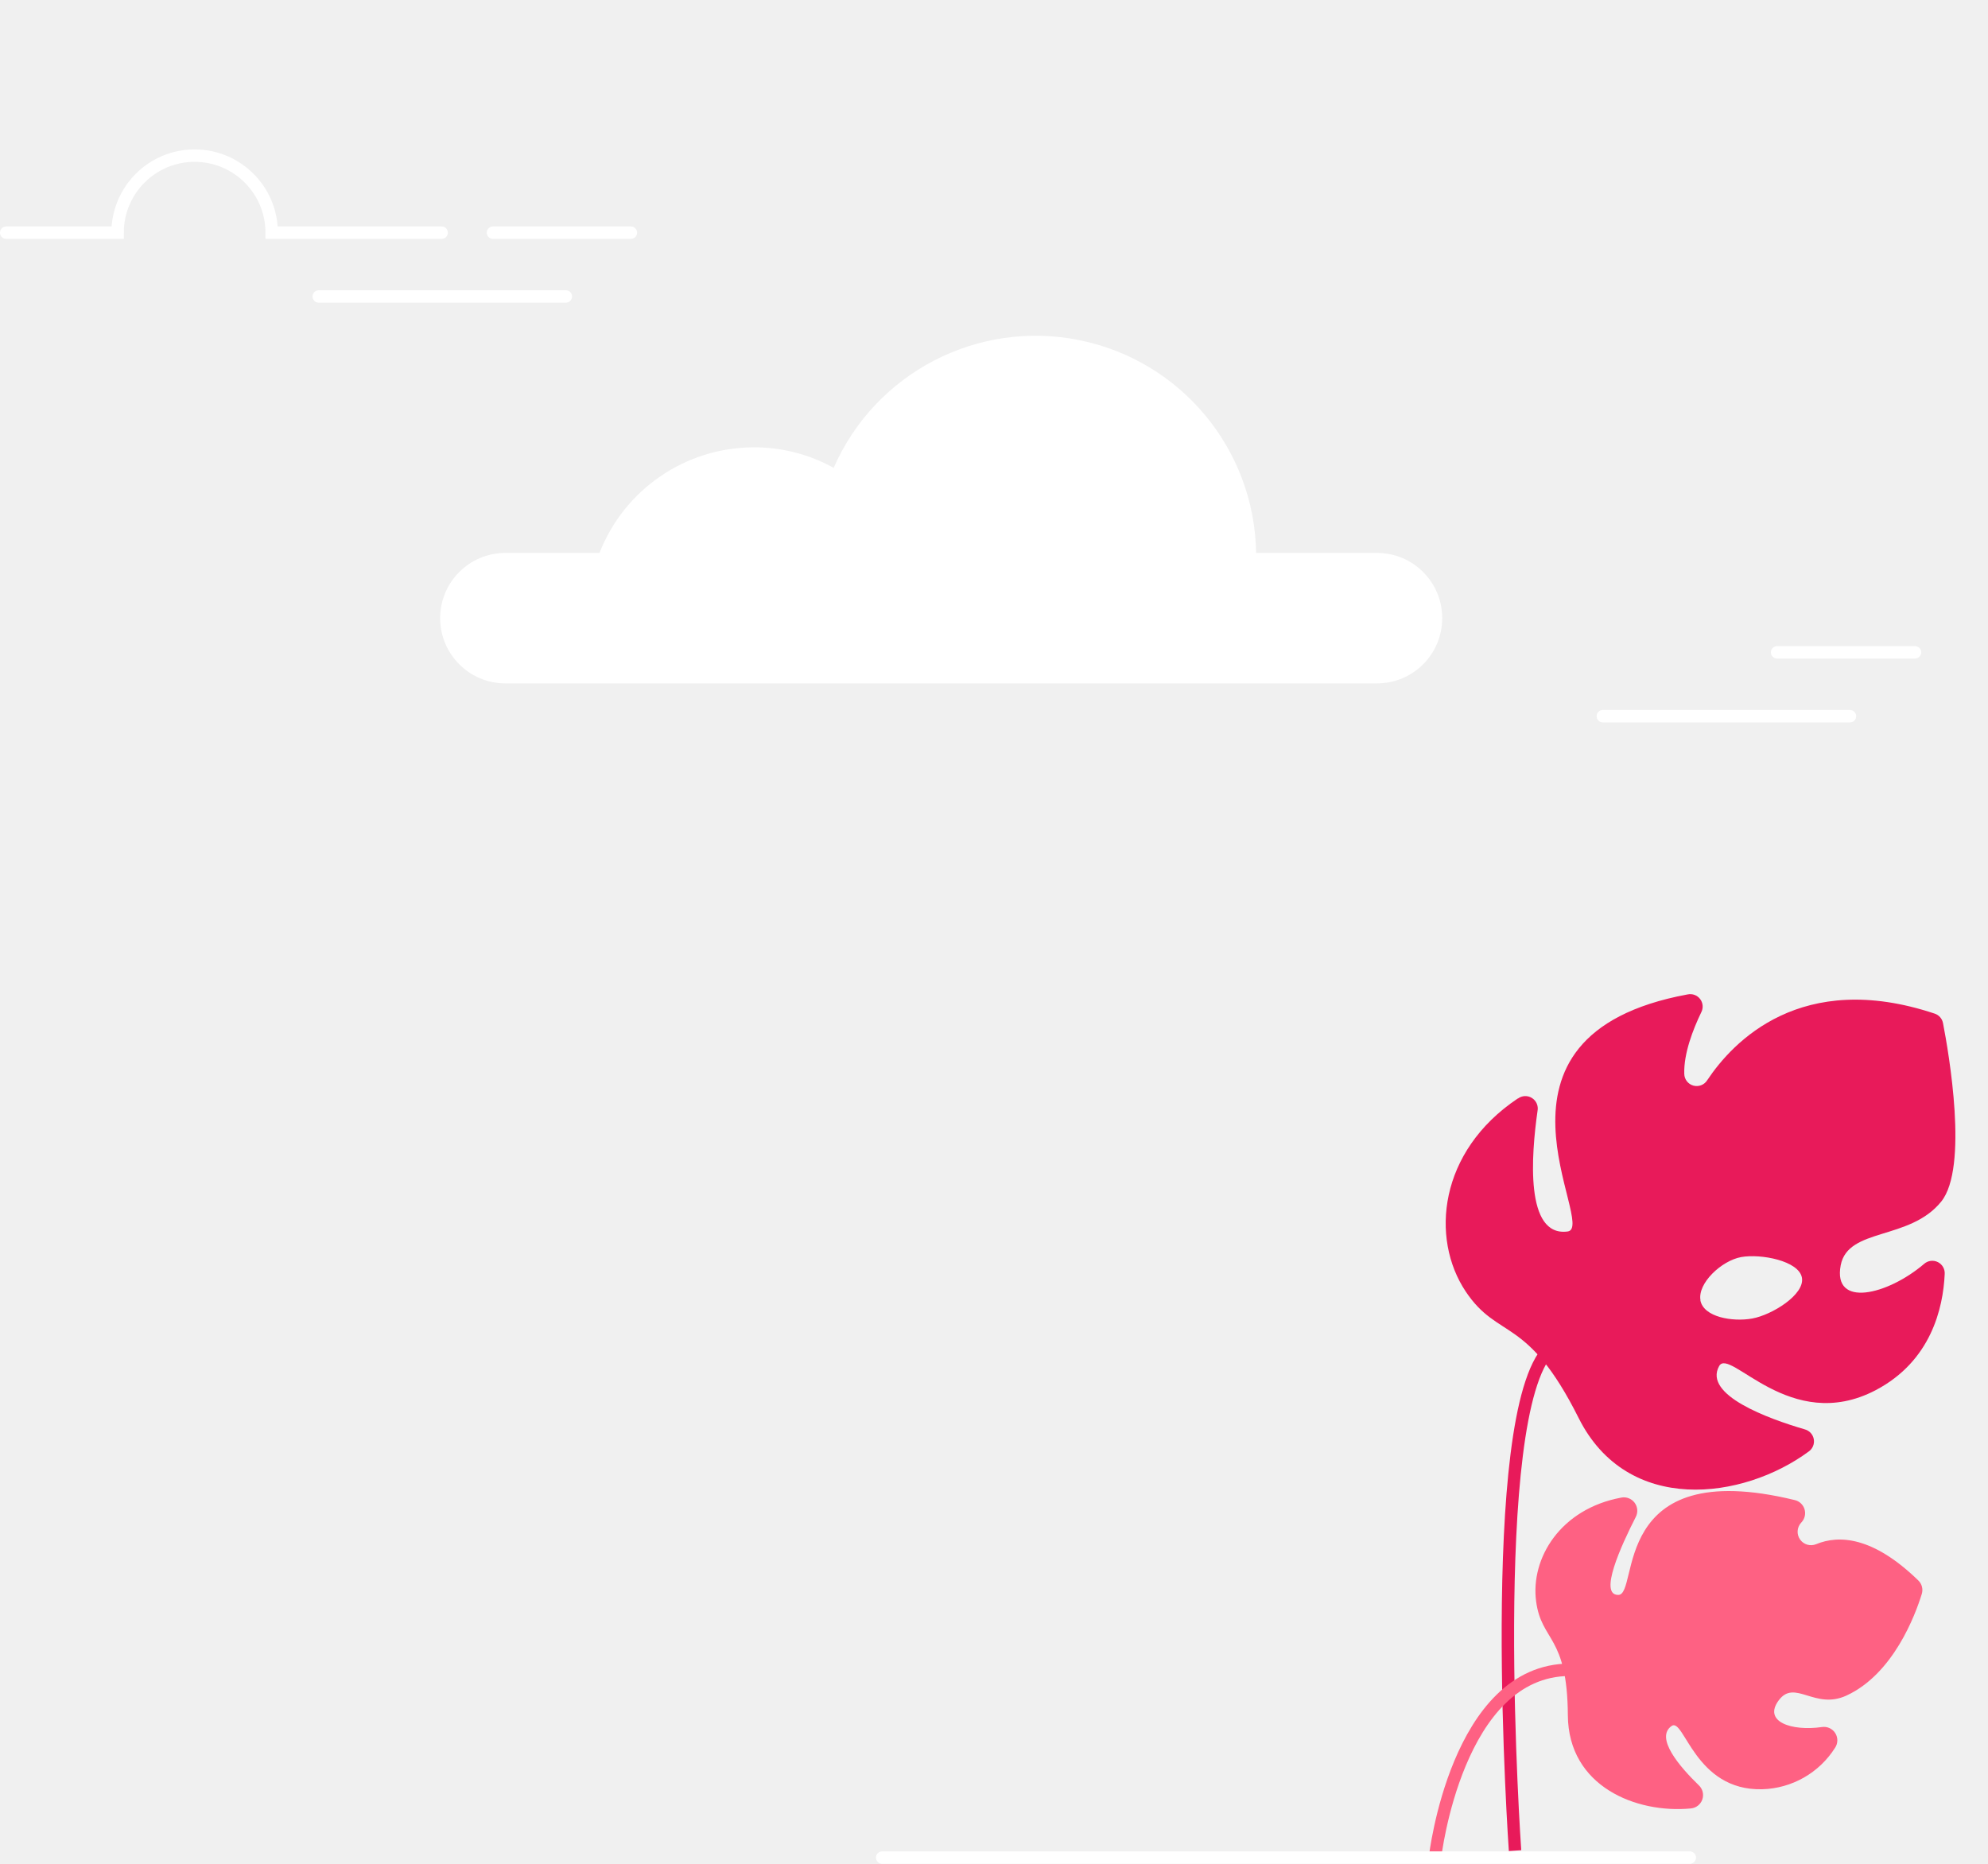
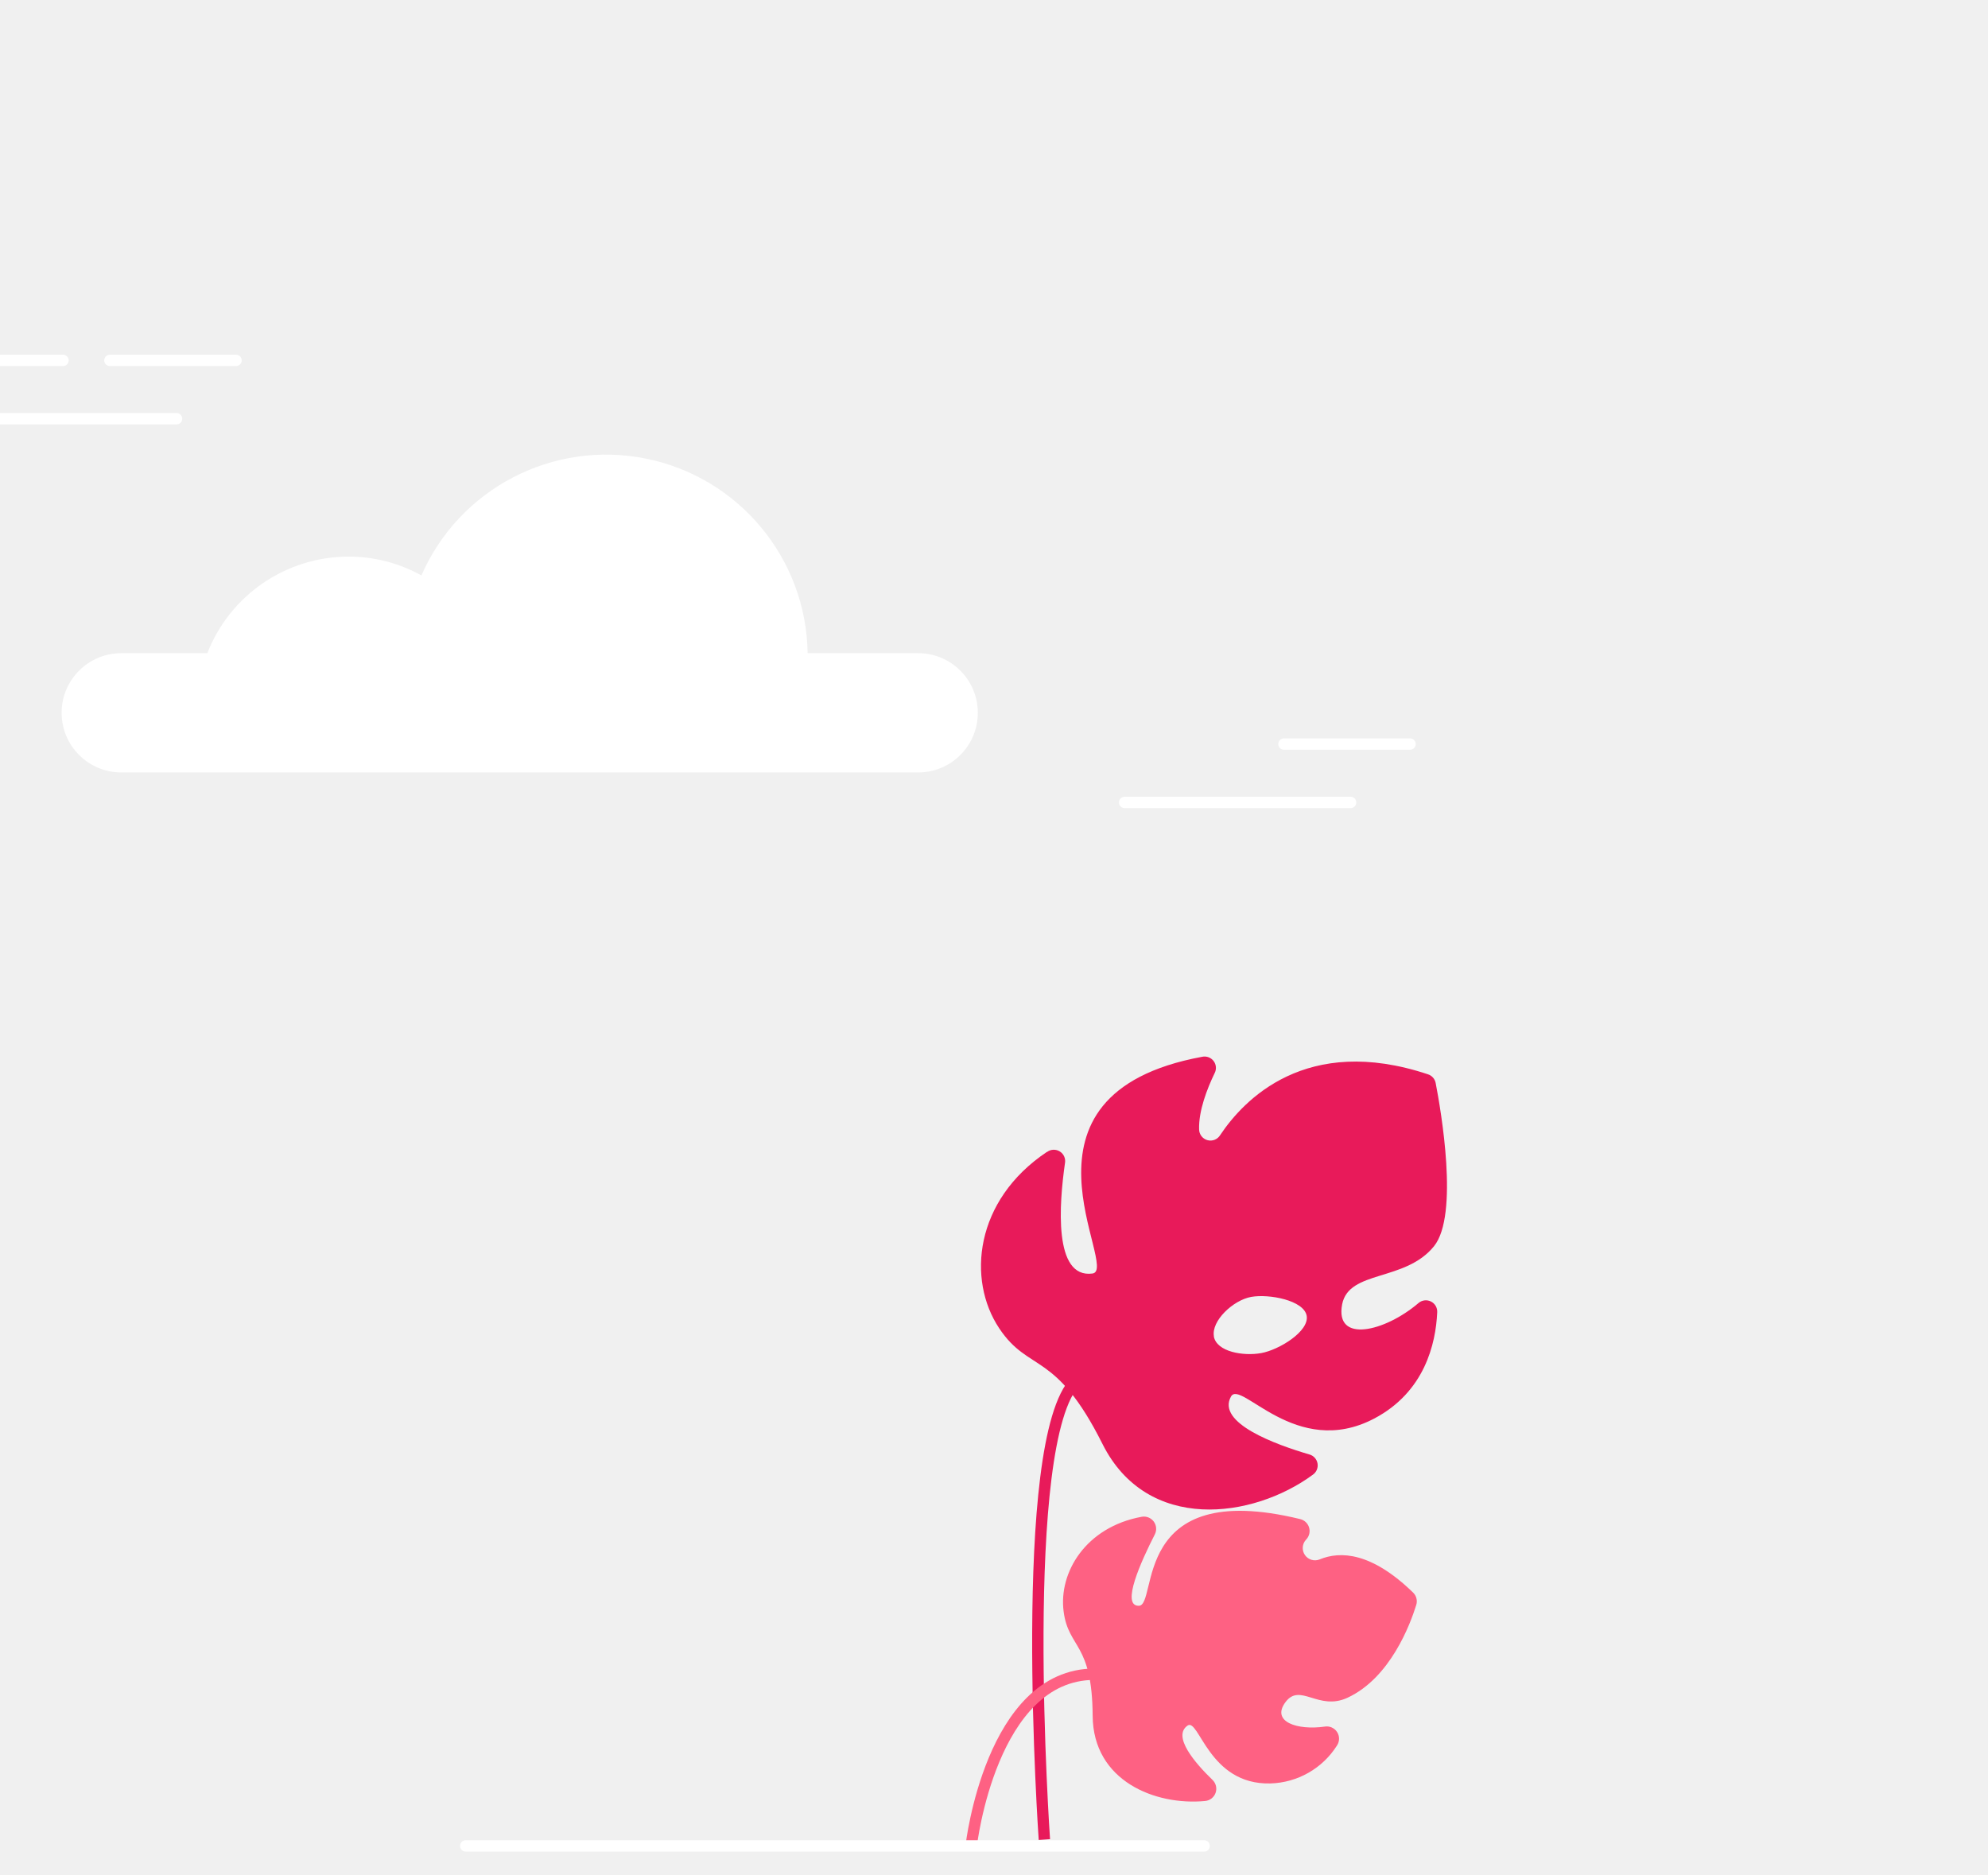
- <svg xmlns="http://www.w3.org/2000/svg" xmlns:xlink="http://www.w3.org/1999/xlink" viewBox="0 -24 320 300">
+ <svg xmlns="http://www.w3.org/2000/svg" xmlns:xlink="http://www.w3.org/1999/xlink" viewBox="60 -50 350 330">
  <defs>
    <animateTransform id="leave-1-rotate" xlink:href="#leave-1" attributeName="transform" type="rotate" values="0, 254, 193; 3, 254, 193; -3, 254, 193; 2, 254, 193; -1, 254, 193; 0, 254, 193" dur="3.5s" calcMode="paced" repeatCount="indefinite" additive="sum" />
    <animateTransform id="leave-2-rotate" xlink:href="#leave-2" begin="0s;leave-2-rotate.end+1.5s" attributeName="transform" type="rotate" values="0, 231, 274; 4, 231, 274; -3, 231, 274; 2, 231, 274; -1, 231, 274; 0, 231, 274" keyTimes="0; 0.18; 0.35; 0.5; 0.7; 1" dur="3s" additive="sum" />
    <animateTransform xlink:href="#award" begin="4.4s" attributeName="transform" type="translate" values="-7 -14; -15 -100; -95 -198" keyTimes="0; 0.75; 1" dur="3s" fill="freeze" />
    <animateTransform xlink:href="#award" begin="4.4s" attributeName="transform" type="scale" values="0; 0.1; 0.1; 0.32; 0.32; 0.55; 0.55; 1" keyTimes="0; 0.07; 0.12; 0.42; 0.5; 0.72; 0.8; 1" calcMode="linear" dur="3s" fill="freeze" additive="sum" />
    <animateTransform xlink:href="#award" begin="4.4s" attributeName="transform" type="rotate" values="0 128 390; 25 128 390; 0 128 390; -25 128 390; -20 128 390; -15 128 390; 15 128 390; 10 128 390; 0 128 390" keyTimes="0; 0.07; 0.12; 0.42; 0.45; 0.5; 0.72; 0.8; 1" dur="3s" fill="freeze" additive="sum" />
-     <animateMotion xlink:href="#award" begin="4.4s" rotate="0" path="M179 61c24.19-9.24 29.8-15.84 29.42-20.44C207.18 25.43 138.73 1.78 96 34c-2.93 2.21-31.66 24.52-29 54 3.54 39.18 59.83 61.15 75.7 67.35 53.65 20.94 94.43 8.79 101.78 27.18 2.89 7.25.78 19.69-21.48 42.47" fill="freeze" dur="3s" keyPoints="0; 0.1; 0.1; 0.52; 0.52; 0.8; 0.8; 1" keyTimes="0; 0.07; 0.12; 0.42; 0.5; 0.72; 0.8; 1" calcMode="linear" />
+     <animateMotion xlink:href="#award" begin="4.4s" rotate="0" path="M179 61c24.19-9.24 29.8-15.84 29.42-20.44C207.18 25.43 138.73 1.78 96 34c-2.93 2.21-31.66 24.52-29 54 3.54 39.18 59.83 61.15 75.7 67.35 53.65 20.94 94.43 8.79 101.78 27.18 2.89 7.25.78 19.69-21.48 42.47" fill="freeze" dur="2s" calcMode="linear" />
  </defs>
  <g id="clouds">
    <path fill="none" stroke="#fff" stroke-linecap="round" stroke-miterlimit="10" stroke-width="2" d="M51.31 23.72h39.77M71.09 13.45H43.73a12.4 12.4 0 10-24.8 0H1M79.35 13.45h22.2">
      <animate attributeType="CSS" attributeName="opacity" dur="0.2s" from="0" to="1" fill="freeze" />
      <animateTransform attributeName="transform" type="translate" values="200 0; 0 0" keySplines="0, 0.55, 0.45, 1" calcMode="spline" dur="0.5s" />
      <animate begin="4.6s" attributeType="CSS" attributeName="opacity" dur="0.4s" from="1" to="0" fill="freeze" />
      <animateTransform begin="4.6s" attributeName="transform" type="translate" values="0 0; 0 -10" keySplines="0, 0.55, 0.45, 1" calcMode="spline" dur="0.5s" />
    </path>
    <path fill="#fff" d="M221.64 65h-19.45a35.49 35.49 0 00-68-13.69A26.34 26.34 0 00121.3 48a26.72 26.72 0 00-24.8 17H81.35a10.5 10.5 0 000 21h140.3a10.5 10.5 0 000-21">
      <animate begin="3.03s" attributeType="CSS" attributeName="opacity" dur="0.2s" from="0" to="1" fill="freeze" />
      <animateTransform begin="3.03s" attributeName="transform" type="translate" values="250 0; 0 0" keySplines="0, 0.55, 0.45, 1" calcMode="spline" dur="0.5s" />
      <animate begin="4.6s" attributeType="CSS" attributeName="opacity" dur="0.4s" from="1" to="0" fill="freeze" />
      <animateTransform begin="4.6s" attributeName="transform" type="translate" values="0 0; 0 -30" keySplines="0, 0.55, 0.45, 1" calcMode="spline" dur="0.5s" />
    </path>
    <path fill="none" stroke="#fff" stroke-linecap="round" stroke-miterlimit="10" stroke-width="2" d="M258 91.28h39.78M286.05 81h22.2">
      <animate begin="3.06s" attributeType="CSS" attributeName="opacity" dur="0.2s" from="0" to="1" fill="freeze" />
      <animateTransform begin="3.06s" attributeName="transform" type="translate" values="260 0; 0 0" keySplines="0, 0.55, 0.45, 1" calcMode="spline" dur="0.5s" />
      <animate begin="4.6s" attributeType="CSS" attributeName="opacity" dur="0.4s" from="1" to="0" fill="freeze" />
      <animateTransform begin="4.6s" attributeName="transform" type="translate" values="0 0; 0 -40" keySplines="0, 0.55, 0.45, 1" calcMode="spline" dur="0.5s" />
    </path>
  </g>
  <g transform="translate(-5 0)">
    <path id="leave-1" fill="#e81a5a" d="M249.34 152.82a2 2 0 013.15 2c-1 7-2.07 20.33 4.85 19.4 4.94-.66-16.65-31.53 19.32-38.16a2 2 0 012.18 2.89c-1.32 2.74-2.83 6.61-2.73 9.9a2 2 0 003.71 1c4.1-6.15 15.1-17.86 36.59-10.7a2 2 0 011.35 1.54c.93 4.8 4.13 23.24-.29 28.72-5.09 6.31-15 4.14-16.18 10.25-1.3 6.91 7.51 4.82 13.42-.22a2 2 0 013.32 1.64c-.25 5.45-2.18 14-11.12 18.69-13.78 7.21-23.48-7-25.19-3.88-2.59 4.66 7.94 8.47 13.78 10.18a2 2 0 01.61 3.59c-10.52 7.74-29.13 10.28-37-5.41-8.3-16.59-12.93-12.49-18.19-20.38-5.71-8.57-4.33-22.54 8.38-31.05m29.4 32.47c.5 2.73 5.2 3.51 8.35 2.94s8.47-3.83 8-6.56-6.62-3.9-9.78-3.33-7.05 4.22-6.55 6.95" />
    <path fill="none" stroke="#e81a5a" stroke-miterlimit="10" stroke-width="2" d="M248.87 273.88s-4.91-70.27 5.54-80.72" />
  </g>
  <g id="award" transform="translate(-7 -14) scale(0 0)">
    <g id="parachute">
      <path fill="#fff" d="M69.33 1.65a55.58 55.58 0 0155.54 55.56c0-6.76-8.3-12.25-18.53-12.25s-18.31 5.35-18.52 12v.26c0-6.76-8.3-12.25-18.53-12.25s-18.54 5.49-18.54 12.25v-.26c-.22-6.64-8.42-12-18.52-12s-18.52 5.49-18.52 12.25A55.58 55.58 0 0169.3 1.62m0-1.66a57.31 57.31 0 00-57.21 57.25 1.66 1.66 0 103.32 0c0-5.84 7.57-10.59 16.87-10.59 9.11 0 16.68 4.66 16.86 10.38v.21a1.66 1.66 0 003.32 0c0-5.84 7.57-10.59 16.87-10.59S86.2 51.37 86.2 57.21a1.66 1.66 0 003.32 0V57c.18-5.73 7.74-10.39 16.86-10.39 9.3 0 16.87 4.75 16.87 10.59a1.66 1.66 0 103.32 0A57.3 57.3 0 0069.34-.05" />
      <path fill="#fe6183" d="M69.32 1.65a55.58 55.58 0 00-55.58 55.56c0-6.76 8.3-12.25 18.52-12.25s18.3 5.35 18.52 12c.52-34.43 8.61-55.32 18.53-55.32" />
      <path fill="#f7396b" d="M69.33 1.65c-9.93 0-18 20.9-18.54 55.32v.26c0-6.76 8.3-12.25 18.53-12.25s18.55 5.5 18.55 12.23v-.26c-.51-34.43-8.6-55.33-18.52-55.33" />
      <path fill="#e81a5a" d="M69.33 1.65c9.92 0 18 20.9 18.54 55.33.21-6.65 8.41-12 18.52-12s18.48 5.5 18.48 12.23A55.59 55.59 0 0069.28 1.62" />
      <path fill="none" stroke="#fff" stroke-linecap="round" stroke-linejoin="round" stroke-width="2" d="M69.34 137.08L13.75 57.25M69.34 137.08L50.8 57.25M87.86 57.25l-18.52 79.83M124.92 57.25l-55.58 79.83" />
    </g>
    <g id="suitcase">
      <path fill="#a67ee5" stroke="#fff" stroke-miterlimit="10" stroke-width="2" d="M105.76 247.09a3.54 3.54 0 003.53-3.53v-5.07a3.53 3.53 0 10-7.06 0v5.07a3.55 3.55 0 003.53 3.53z" />
      <path fill="#a67ee5" stroke="#fff" stroke-miterlimit="10" stroke-width="2" d="M30.22 247.09a3.54 3.54 0 003.53-3.53v-5.07a3.53 3.53 0 10-7.06 0v5.07a3.54 3.54 0 003.53 3.53z" />
      <path fill="#a67ee5" stroke="#fff" stroke-miterlimit="10" stroke-width="2" d="M24.79 238.5h74.5a11.38 11.38 0 0011.35-11.35v-66.08a11.38 11.38 0 00-11.35-11.35h-74.5a11.38 11.38 0 00-11.35 11.35v66.08a11.38 11.38 0 0011.35 11.35" />
      <path fill="#a67ee5" stroke="#fff" stroke-miterlimit="10" stroke-width="2" d="M53.13 137.36h32.4a4.09 4.09 0 014.08 4.08v16a1.19 1.19 0 01-1.19 1.19h-2.7a1.19 1.19 0 01-1.19-1.19v-14.37a1.27 1.27 0 00-1.27-1.27H55.4a1.27 1.27 0 00-1.27 1.27v14.38a1.19 1.19 0 01-1.19 1.19h-2.7a1.19 1.19 0 01-1.19-1.19v-16a4.1 4.1 0 014.08-4.09z" />
      <path fill="#a67ee5" stroke="#fff" stroke-miterlimit="10" stroke-width="2" d="M39.21 238.5h74.5a11.38 11.38 0 0011.35-11.35v-66.08a11.38 11.38 0 00-11.35-11.35h-74.5a11.38 11.38 0 00-11.34 11.35v66.08a11.39 11.39 0 0011.34 11.35z" />
      <path fill="#a67ee5" stroke="#fff" stroke-miterlimit="10" stroke-width="2" d="M21.99 171.89h.67v44.46h-.67a3.53 3.53 0 01-3.52-3.51v-37.43a3.52 3.52 0 013.52-3.52z" />
      <path fill="none" stroke="#fff" stroke-linecap="round" stroke-miterlimit="10" stroke-width="2" d="M108.1 170.64H44.84M108.1 194.12H44.84M108.1 217.59H44.84" />
    </g>
  </g>
  <g id="leave-2" transform="translate(0 1)">
    <path fill="#fe6183" d="M308.79 229.4a2.14 2.14 0 01.55 2.17c-1.06 3.43-4.58 12.85-12.1 16.34-5.13 2.38-8.33-2.7-10.92.77s2.1 5 6.92 4.31a2.16 2.16 0 012.14 3.34 14.34 14.34 0 01-11.73 6.67c-10.84.27-12.55-11.58-14.57-10.19-2.72 1.89 1.27 6.55 4.39 9.57a2.16 2.16 0 01-1.3 3.71c-8.76.84-19.72-3.51-19.8-15-.08-12.94-4.25-11.8-5.11-18.35-.91-6.88 3.88-14.88 13.74-16.69a2.16 2.16 0 012.31 3.11c-2.41 4.73-6 12.6-2.82 12.56 3.46 0-1.58-22.58 28.43-15.26a2.16 2.16 0 011.09 3.54l-.1.11a2.16 2.16 0 002.41 3.45c3.66-1.52 9.16-1.27 16.47 5.84" />
    <path fill="none" stroke="#fe6183" stroke-miterlimit="10" stroke-width="2" d="M231 273.88s3.48-30.11 21.7-30.11" />
  </g>
  <path id="ground" fill="none" stroke="#fff" stroke-linecap="round" stroke-miterlimit="10" stroke-width="2" d="M142 275h130">
    <animate dur="0.5s" attributeName="d" values="M2 275h0;M2 275h270;M142 275h130" keyTimes="0; 0.7; 1" fill="freeze" />
  </path>
</svg>
